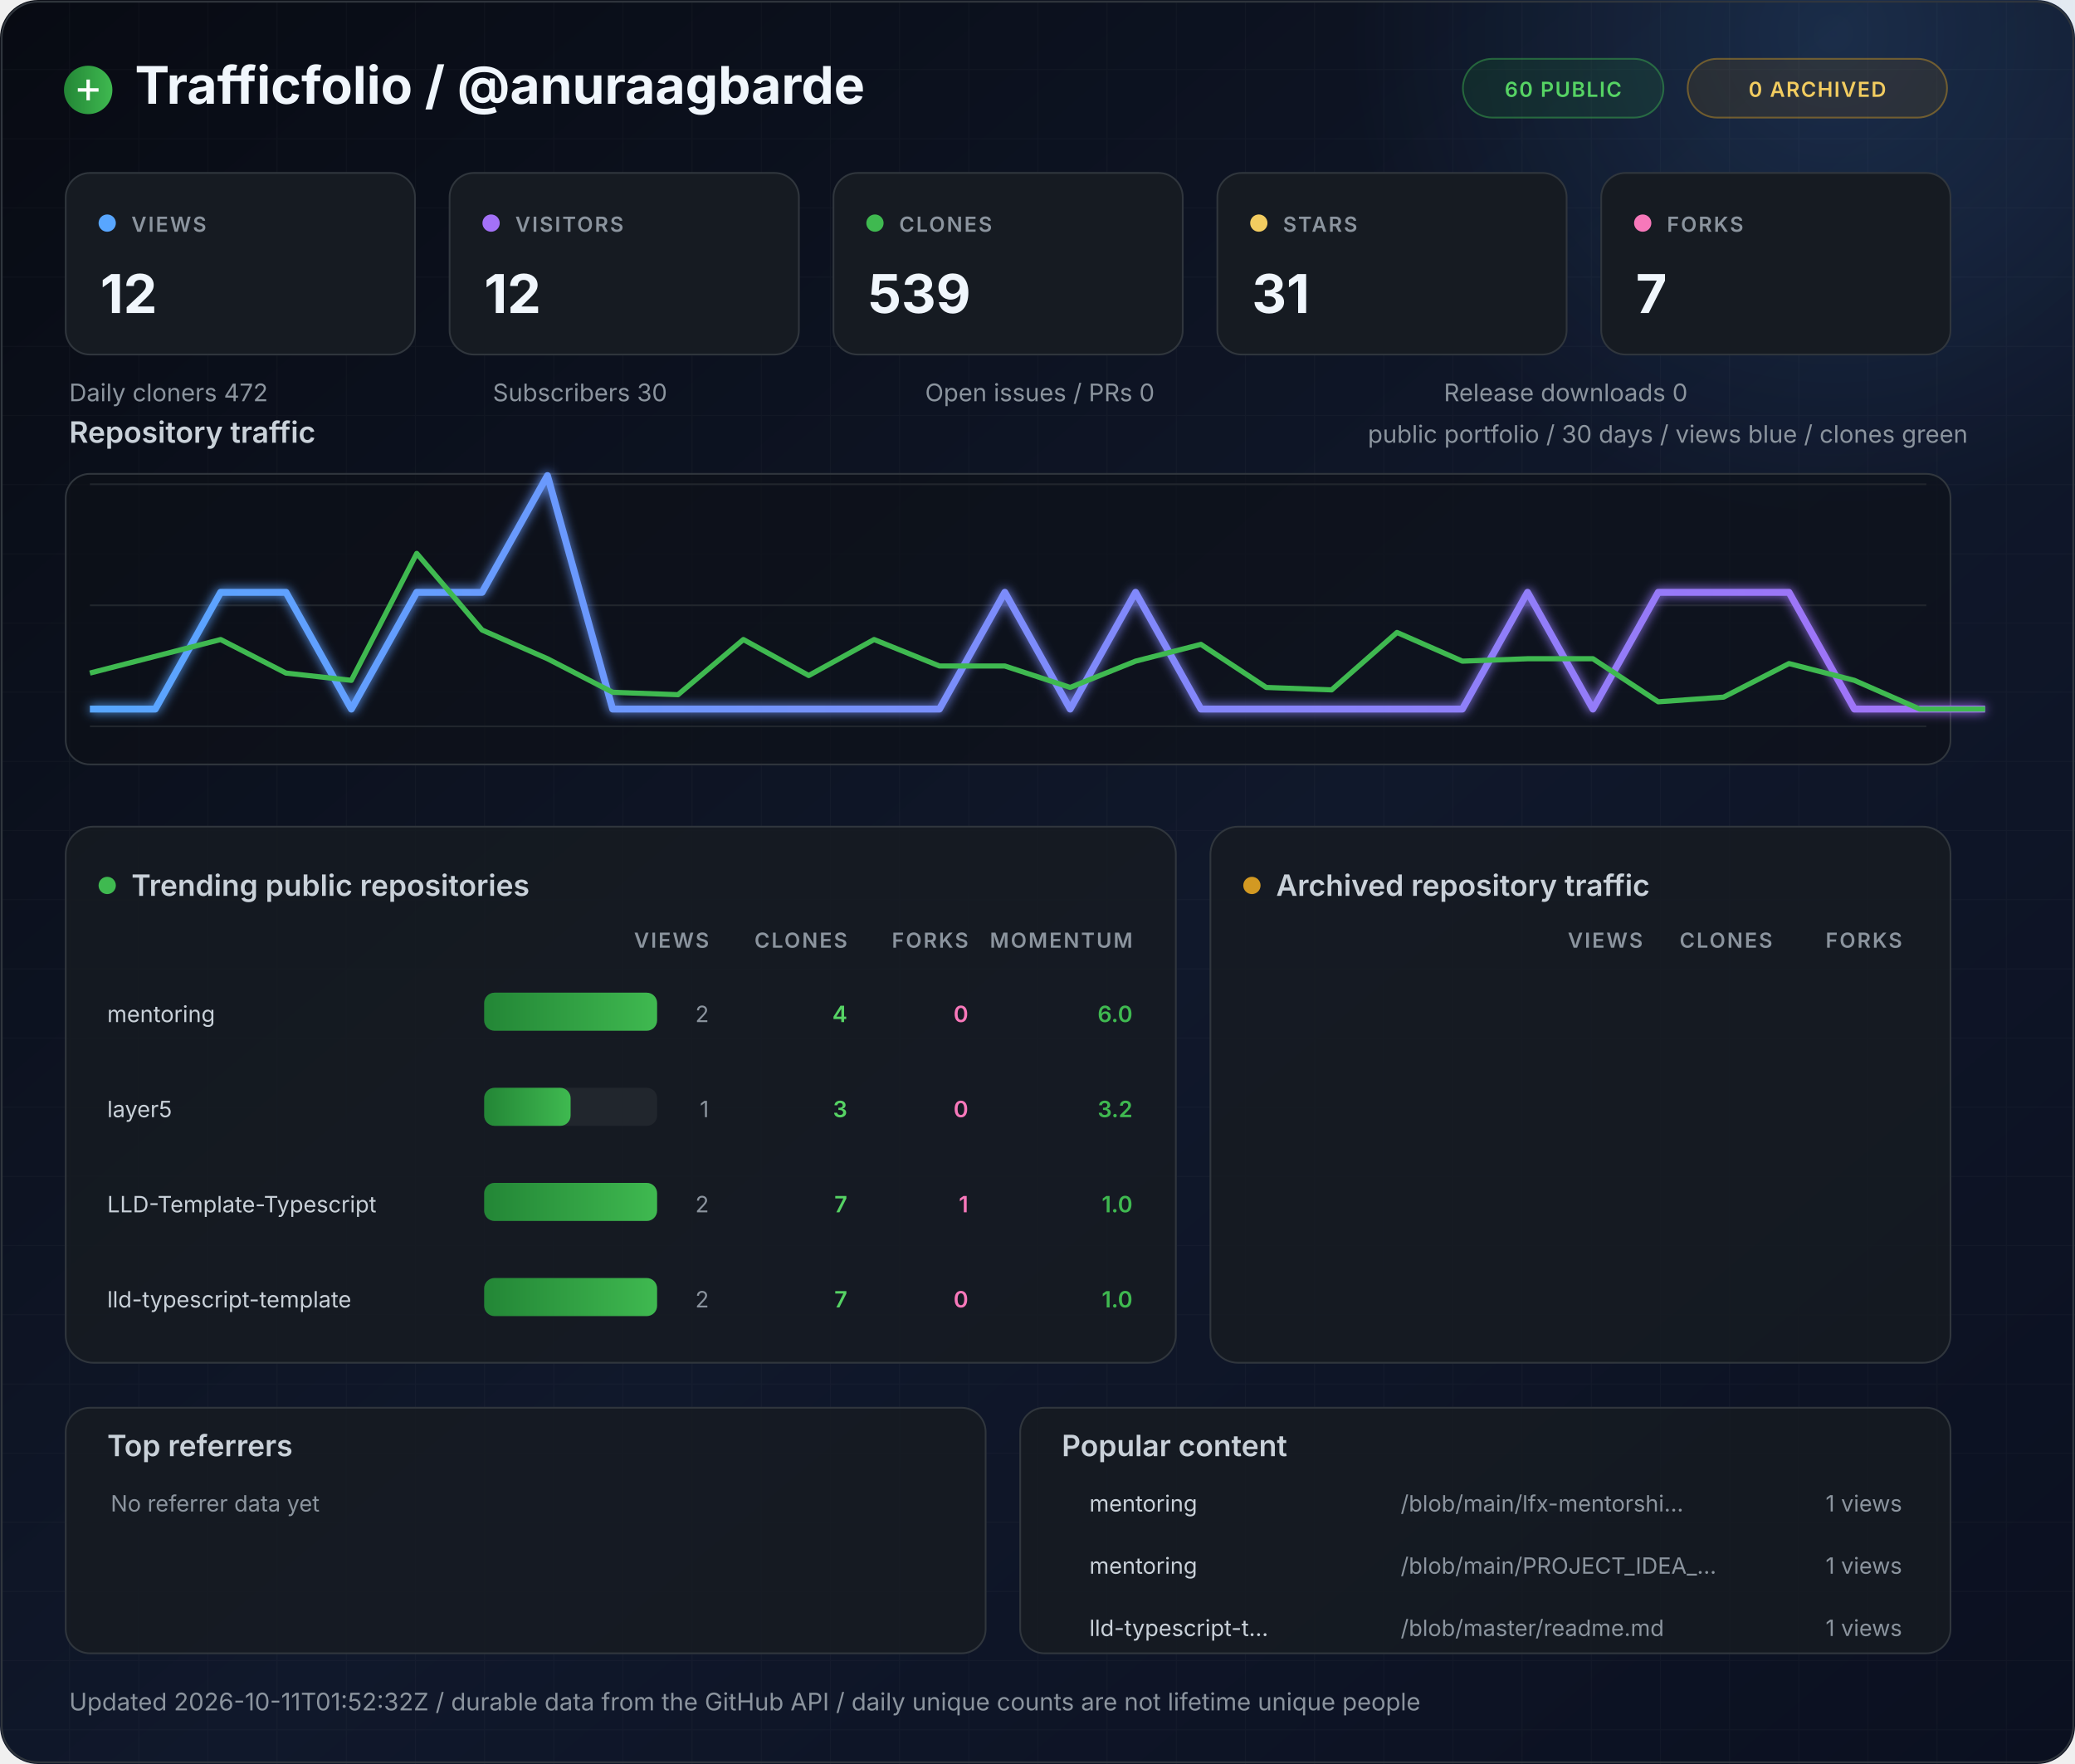
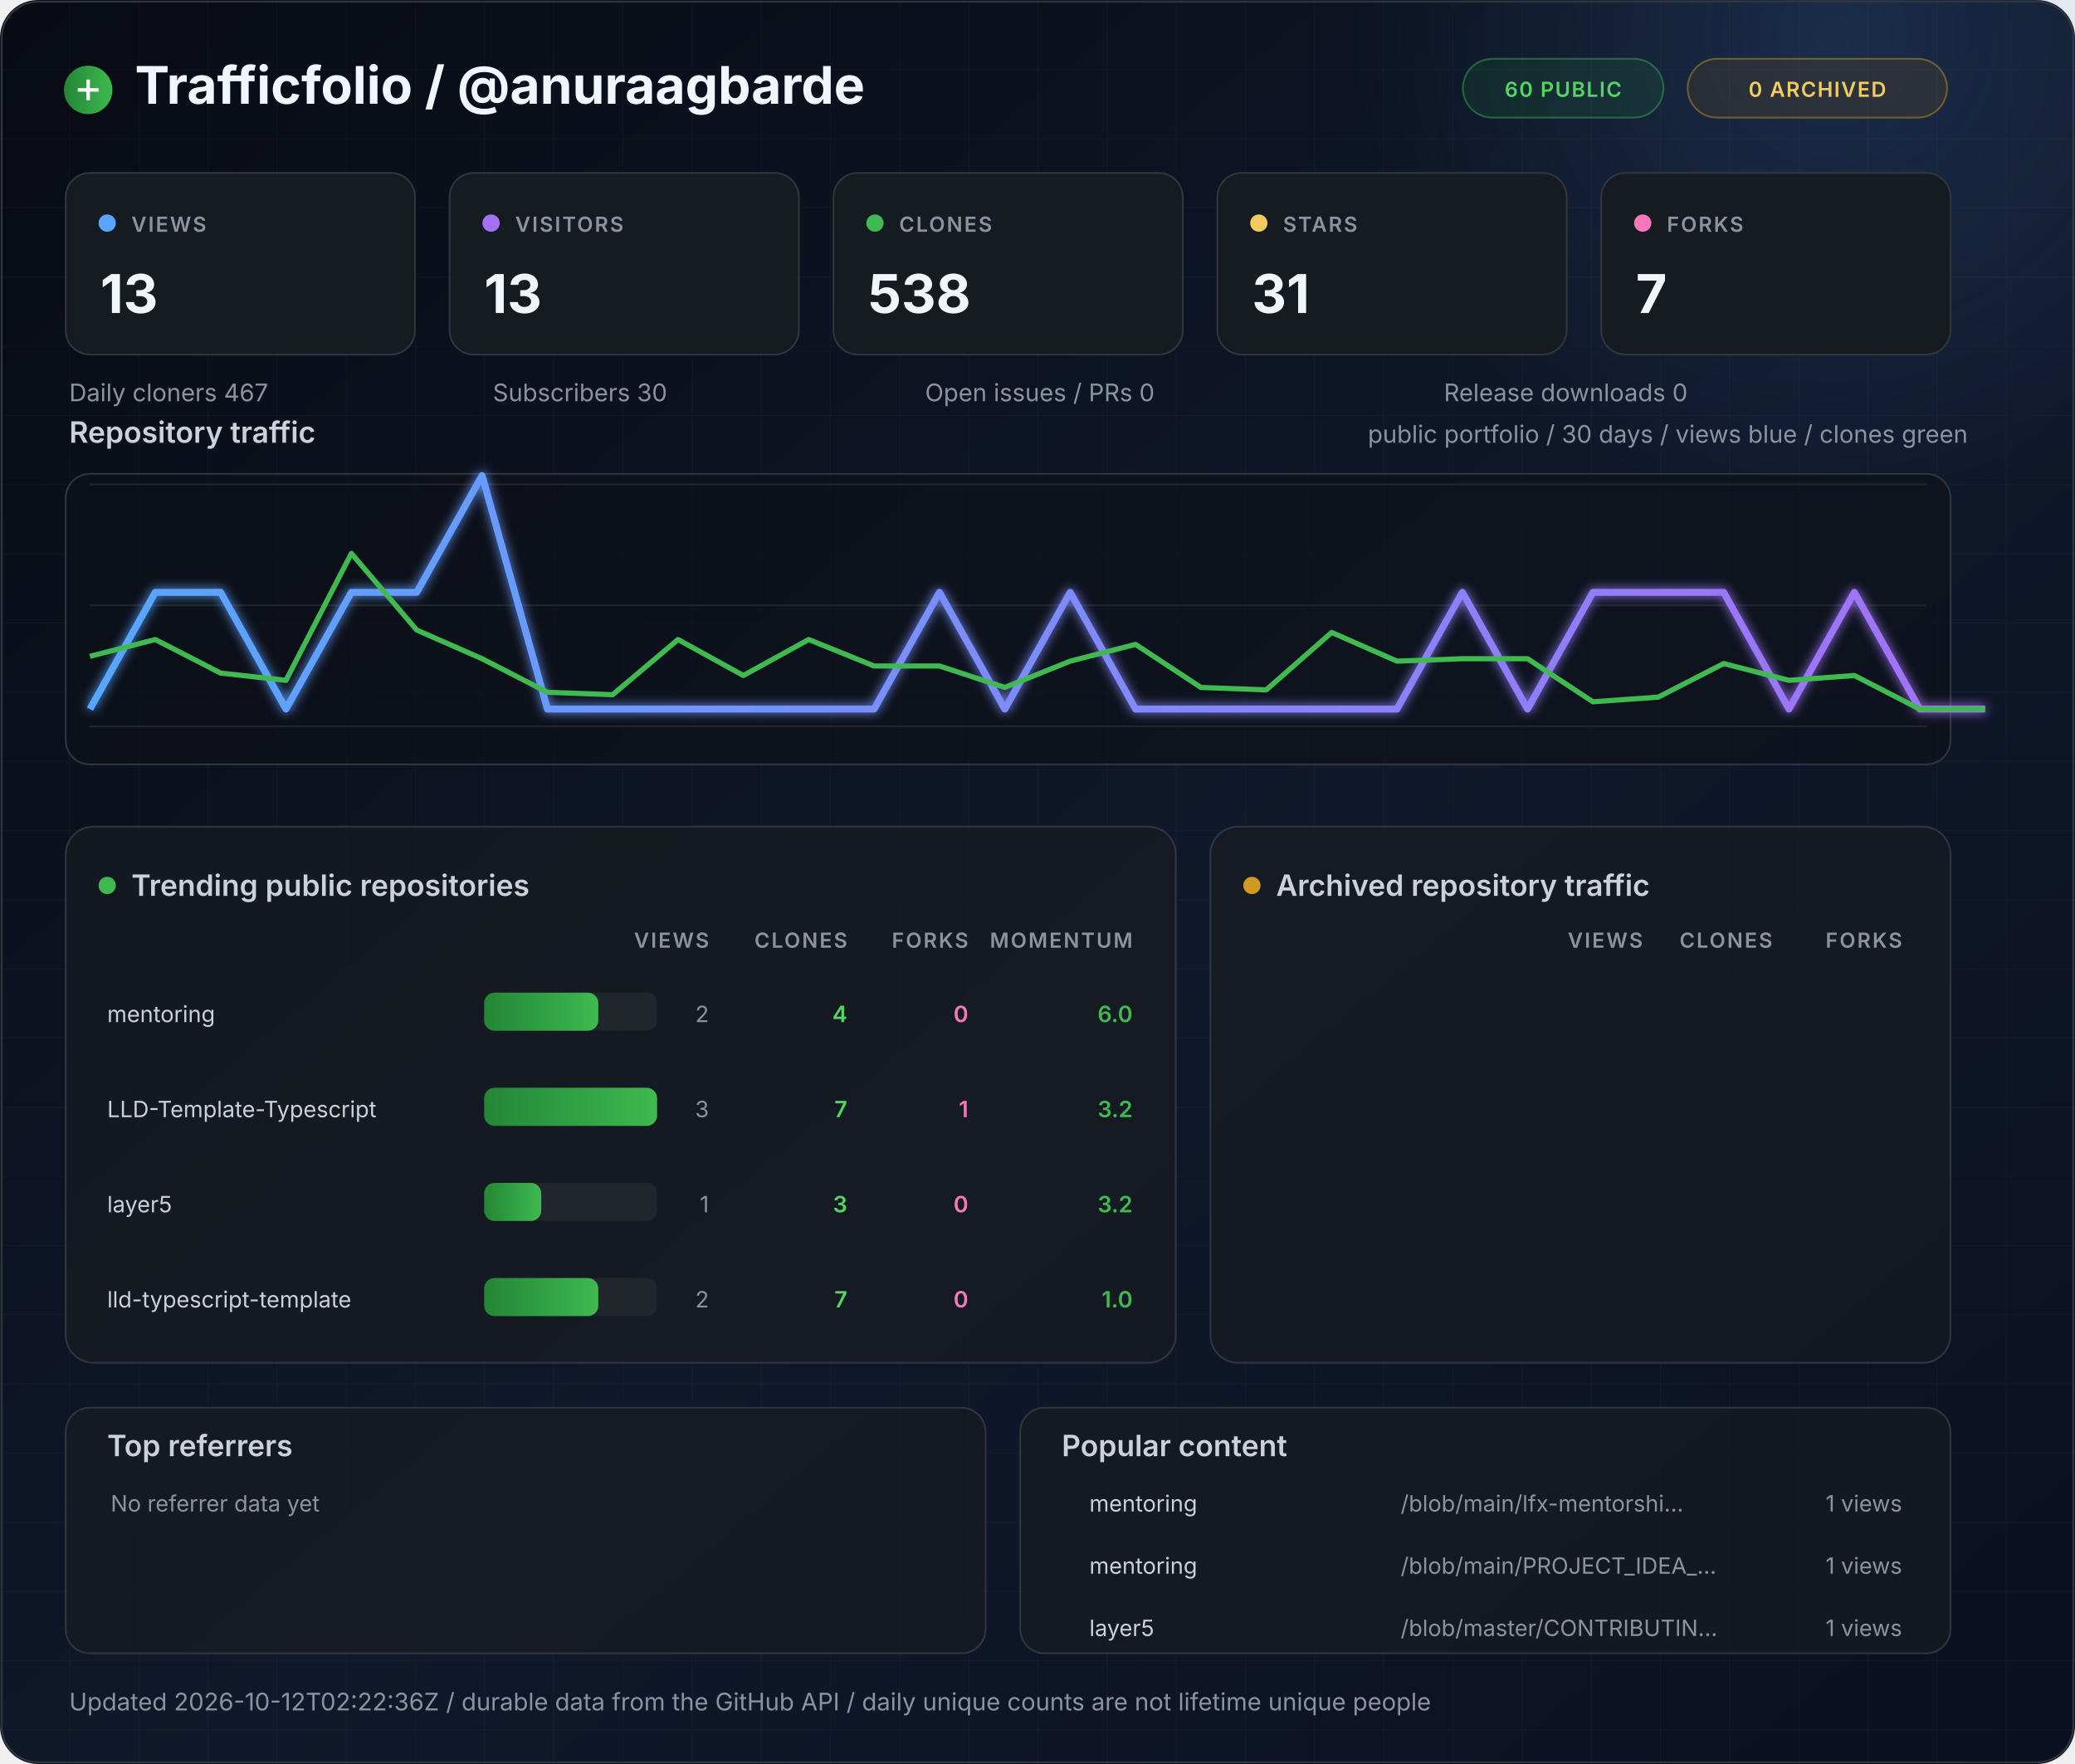
<svg xmlns="http://www.w3.org/2000/svg" width="1200" height="1020" viewBox="0 0 1200 1020" role="img" aria-label="Trafficfolio GitHub analytics dashboard for anuraagbarde">
  <defs>
    <linearGradient id="bg" x1="0" y1="0" x2="1" y2="1">
      <stop stop-color="#080b13" />
      <stop offset=".55" stop-color="#10182b" />
      <stop offset="1" stop-color="#0b1020" />
    </linearGradient>
    <linearGradient id="line" x1="0" y1="0" x2="1" y2="0">
      <stop stop-color="#58a6ff" />
      <stop offset="1" stop-color="#a371f7" />
    </linearGradient>
    <linearGradient id="bar" x1="0" y1="0" x2="1" y2="0">
      <stop stop-color="#238636" />
      <stop offset="1" stop-color="#3fb950" />
    </linearGradient>
    <linearGradient id="archiveBar" x1="0" y1="0" x2="1" y2="0">
      <stop stop-color="#9e6a03" />
      <stop offset="1" stop-color="#f2cc60" />
    </linearGradient>
    <radialGradient id="ambient">
      <stop stop-color="#58a6ff" stop-opacity=".16" />
      <stop offset="1" stop-color="#58a6ff" stop-opacity="0" />
    </radialGradient>
    <pattern id="grid" width="40" height="40" patternUnits="userSpaceOnUse">
      <path d="M40 0H0V40" fill="none" stroke="#ffffff" stroke-opacity=".025" />
    </pattern>
    <filter id="glow">
      <feGaussianBlur stdDeviation="3" result="b" />
      <feMerge>
        <feMergeNode in="b" />
        <feMergeNode in="SourceGraphic" />
      </feMerge>
    </filter>
    <style>
    .title{font:750 30px -apple-system,BlinkMacSystemFont,"Segoe UI",sans-serif;fill:#f0f6fc}
    .subtitle{font:14px -apple-system,BlinkMacSystemFont,"Segoe UI",sans-serif;fill:#8b949e}
    .label{font:600 12px -apple-system,BlinkMacSystemFont,"Segoe UI",sans-serif;fill:#8b949e;letter-spacing:1px}
    .metric{font:700 31px -apple-system,BlinkMacSystemFont,"Segoe UI",sans-serif;fill:#f0f6fc}
    .section{font:600 17px -apple-system,BlinkMacSystemFont,"Segoe UI",sans-serif;fill:#c9d1d9}
    .repo,.value,.trend,.archive,.clone,.fork{font:13px -apple-system,BlinkMacSystemFont,"Segoe UI",sans-serif;fill:#c9d1d9}
    .value{fill:#8b949e} .trend{fill:#3fb950;font-weight:600} .archive{fill:#d29922}
    .clone{fill:#56d364;font-weight:600} .fork{fill:#f778ba;font-weight:600}
    .pill{font:600 12px -apple-system,BlinkMacSystemFont,"Segoe UI",sans-serif;letter-spacing:.7px}
  </style>
  </defs>
  <rect width="1200" height="1020" rx="22" fill="url(#bg)" />
  <rect width="1200" height="1020" rx="22" fill="url(#grid)" />
  <circle cx="1060" cy="20" r="280" fill="url(#ambient)" />
  <rect x="1" y="1" width="1198" height="1018" rx="21" fill="none" stroke="#30363d" />
  <circle cx="51" cy="52" r="14" fill="url(#bar)" />
  <path d="M45 52h12M51 46v12" stroke="#fff" stroke-width="2" />
  <text x="78" y="60" class="title">Trafficfolio / @anuraagbarde</text>
  <rect x="846" y="34" width="116" height="34" rx="17" fill="#238636" fill-opacity=".16" stroke="#3fb950" stroke-opacity=".45" />
  <text x="904" y="56" text-anchor="middle" class="pill" fill="#56d364">60 PUBLIC</text>
  <rect x="976" y="34" width="150" height="34" rx="17" fill="#9e6a03" fill-opacity=".14" stroke="#d29922" stroke-opacity=".45" />
  <text x="1051" y="56" text-anchor="middle" class="pill" fill="#f2cc60">0 ARCHIVED</text>
  <rect x="38" y="100" width="202" height="105" rx="14" fill="#161b22" stroke="#30363d" />
  <circle cx="62" cy="129" r="5" fill="#58a6ff" />
  <text x="76" y="134" class="label">VIEWS</text>
-   <text x="58" y="181" class="metric">12</text>
+   <text x="58" y="181" class="metric">13</text>
  <rect x="260" y="100" width="202" height="105" rx="14" fill="#161b22" stroke="#30363d" />
  <circle cx="284" cy="129" r="5" fill="#a371f7" />
  <text x="298" y="134" class="label">VISITORS</text>
-   <text x="280" y="181" class="metric">12</text>
+   <text x="280" y="181" class="metric">13</text>
  <rect x="482" y="100" width="202" height="105" rx="14" fill="#161b22" stroke="#30363d" />
  <circle cx="506" cy="129" r="5" fill="#3fb950" />
  <text x="520" y="134" class="label">CLONES</text>
-   <text x="502" y="181" class="metric">539</text>
+   <text x="502" y="181" class="metric">538</text>
  <rect x="704" y="100" width="202" height="105" rx="14" fill="#161b22" stroke="#30363d" />
  <circle cx="728" cy="129" r="5" fill="#f2cc60" />
  <text x="742" y="134" class="label">STARS</text>
  <text x="724" y="181" class="metric">31</text>
  <rect x="926" y="100" width="202" height="105" rx="14" fill="#161b22" stroke="#30363d" />
  <circle cx="950" cy="129" r="5" fill="#f778ba" />
  <text x="964" y="134" class="label">FORKS</text>
  <text x="946" y="181" class="metric">7</text>
-   <text x="40" y="232" class="subtitle">Daily cloners 472</text>
+   <text x="40" y="232" class="subtitle">Daily cloners 467</text>
  <text x="285" y="232" class="subtitle">Subscribers 30</text>
  <text x="535" y="232" class="subtitle">Open issues / PRs 0</text>
  <text x="835" y="232" class="subtitle">Release downloads 0</text>
  <text x="40" y="256" class="section">Repository traffic</text>
  <text x="1138" y="256" text-anchor="end" class="subtitle">public portfolio / 30 days / views blue / clones green</text>
  <rect x="38" y="274" width="1090" height="168" rx="14" fill="#0d1117" fill-opacity=".62" stroke="#30363d" />
  <line x1="52" y1="420" x2="1114" y2="420" stroke="#21262d" />
  <line x1="52" y1="350" x2="1114" y2="350" stroke="#21262d" />
  <line x1="52" y1="280" x2="1114" y2="280" stroke="#21262d" />
-   <polyline points="52.0,410.0 89.8,410.0 127.6,342.5 165.4,342.5 203.2,410.0 241.0,342.5 278.8,342.5 316.6,275.0 354.3,410.0 392.1,410.0 429.9,410.0 467.7,410.0 505.5,410.0 543.3,410.0 581.1,342.5 618.9,410.0 656.7,342.5 694.5,410.0 732.3,410.0 770.1,410.0 807.9,410.0 845.7,410.0 883.4,342.5 921.2,410.0 959.0,342.5 996.8,342.5 1034.6,342.5 1072.4,410.0 1110.2,410.0 1148.0,410.0" fill="none" stroke="url(#line)" stroke-width="4" stroke-linejoin="round" filter="url(#glow)" />
-   <polyline points="52.0,389.2 89.8,379.5 127.6,369.8 165.4,389.2 203.2,393.4 241.0,320.0 278.8,364.3 316.6,380.9 354.3,400.3 392.1,401.7 429.9,369.8 467.7,390.6 505.5,369.8 543.3,385.1 581.1,385.1 618.9,397.5 656.7,382.3 694.5,372.6 732.3,397.5 770.1,398.9 807.9,365.7 845.7,382.3 883.4,380.9 921.2,380.9 959.0,405.8 996.8,403.1 1034.6,383.7 1072.4,393.4 1110.2,410.0 1148.0,410.0" fill="none" stroke="#3fb950" stroke-width="3" stroke-linejoin="round" />
+   <polyline points="52.0,410.0 89.8,342.5 127.6,342.5 165.4,410.0 203.2,342.5 241.0,342.5 278.8,275.0 316.6,410.0 354.3,410.0 392.1,410.0 429.9,410.0 467.7,410.0 505.5,410.0 543.3,342.5 581.1,410.0 618.9,342.5 656.7,410.0 694.5,410.0 732.3,410.0 770.1,410.0 807.9,410.0 845.7,342.5 883.4,410.0 921.2,342.5 959.0,342.5 996.8,342.5 1034.6,410.0 1072.4,342.5 1110.2,410.0 1148.0,410.0" fill="none" stroke="url(#line)" stroke-width="4" stroke-linejoin="round" filter="url(#glow)" />
+   <polyline points="52.0,379.5 89.8,369.8 127.6,389.2 165.4,393.4 203.2,320.0 241.0,364.3 278.8,380.9 316.6,400.3 354.3,401.7 392.1,369.8 429.9,390.6 467.7,369.8 505.5,385.1 543.3,385.1 581.1,397.5 618.9,382.3 656.7,372.6 694.5,397.5 732.3,398.9 770.1,365.7 807.9,382.3 845.7,380.9 883.4,380.9 921.2,405.8 959.0,403.1 996.8,383.7 1034.6,393.4 1072.4,390.6 1110.2,410.0 1148.0,410.0" fill="none" stroke="#3fb950" stroke-width="3" stroke-linejoin="round" />
  <rect x="38" y="478" width="642" height="310" rx="16" fill="#161b22" fill-opacity=".82" stroke="#30363d" />
  <circle cx="62" cy="512" r="5" fill="#3fb950" />
  <text x="76" y="518" class="section">Trending public repositories</text>
  <text x="410" y="548" text-anchor="end" class="label">VIEWS</text>
  <text x="490" y="548" text-anchor="end" class="label">CLONES</text>
  <text x="560" y="548" text-anchor="end" class="label">FORKS</text>
  <text x="655" y="548" text-anchor="end" class="label">MOMENTUM</text>
  <text x="62" y="591" class="repo">mentoring</text>
  <rect x="280" y="574" width="100" height="22" rx="6" fill="#21262d" />
-   <rect x="280" y="574" width="100" height="22" rx="6" fill="url(#bar)" />
+   <rect x="280" y="574" width="66" height="22" rx="6" fill="url(#bar)" />
  <text x="410" y="591" text-anchor="end" class="value">2</text>
  <text x="490" y="591" text-anchor="end" class="clone">4</text>
  <text x="560" y="591" text-anchor="end" class="fork">0</text>
  <text x="655" y="591" text-anchor="end" class="trend">6.0</text>
-   <text x="62" y="646" class="repo">layer5</text>
+   <text x="62" y="646" class="repo">LLD-Template-Typescript</text>
  <rect x="280" y="629" width="100" height="22" rx="6" fill="#21262d" />
-   <rect x="280" y="629" width="50" height="22" rx="6" fill="url(#bar)" />
-   <text x="410" y="646" text-anchor="end" class="value">1</text>
-   <text x="490" y="646" text-anchor="end" class="clone">3</text>
-   <text x="560" y="646" text-anchor="end" class="fork">0</text>
+   <rect x="280" y="629" width="100" height="22" rx="6" fill="url(#bar)" />
+   <text x="410" y="646" text-anchor="end" class="value">3</text>
+   <text x="490" y="646" text-anchor="end" class="clone">7</text>
+   <text x="560" y="646" text-anchor="end" class="fork">1</text>
  <text x="655" y="646" text-anchor="end" class="trend">3.2</text>
-   <text x="62" y="701" class="repo">LLD-Template-Typescript</text>
+   <text x="62" y="701" class="repo">layer5</text>
  <rect x="280" y="684" width="100" height="22" rx="6" fill="#21262d" />
-   <rect x="280" y="684" width="100" height="22" rx="6" fill="url(#bar)" />
-   <text x="410" y="701" text-anchor="end" class="value">2</text>
-   <text x="490" y="701" text-anchor="end" class="clone">7</text>
-   <text x="560" y="701" text-anchor="end" class="fork">1</text>
-   <text x="655" y="701" text-anchor="end" class="trend">1.0</text>
+   <rect x="280" y="684" width="33" height="22" rx="6" fill="url(#bar)" />
+   <text x="410" y="701" text-anchor="end" class="value">1</text>
+   <text x="490" y="701" text-anchor="end" class="clone">3</text>
+   <text x="560" y="701" text-anchor="end" class="fork">0</text>
+   <text x="655" y="701" text-anchor="end" class="trend">3.2</text>
  <text x="62" y="756" class="repo">lld-typescript-template</text>
  <rect x="280" y="739" width="100" height="22" rx="6" fill="#21262d" />
-   <rect x="280" y="739" width="100" height="22" rx="6" fill="url(#bar)" />
+   <rect x="280" y="739" width="66" height="22" rx="6" fill="url(#bar)" />
  <text x="410" y="756" text-anchor="end" class="value">2</text>
  <text x="490" y="756" text-anchor="end" class="clone">7</text>
  <text x="560" y="756" text-anchor="end" class="fork">0</text>
  <text x="655" y="756" text-anchor="end" class="trend">1.0</text>
  <rect x="700" y="478" width="428" height="310" rx="16" fill="#161b22" fill-opacity=".82" stroke="#30363d" />
  <circle cx="724" cy="512" r="5" fill="#d29922" />
  <text x="738" y="518" class="section">Archived repository traffic</text>
  <text x="950" y="548" text-anchor="end" class="label">VIEWS</text>
  <text x="1025" y="548" text-anchor="end" class="label">CLONES</text>
  <text x="1100" y="548" text-anchor="end" class="label">FORKS</text>
  <rect x="38" y="814" width="532" height="142" rx="14" fill="#161b22" fill-opacity=".82" stroke="#30363d" />
  <text x="62" y="842" class="section">Top referrers</text>
  <text x="64" y="874" class="value">No referrer data yet</text>
  <rect x="590" y="814" width="538" height="142" rx="14" fill="#161b22" fill-opacity=".82" stroke="#30363d" />
  <text x="614" y="842" class="section">Popular content</text>
  <text x="630" y="874" class="repo">mentoring</text>
  <text x="810" y="874" class="value">/blob/main/lfx-mentorshi...</text>
  <text x="1100" y="874" text-anchor="end" class="value">1 views</text>
  <text x="630" y="910" class="repo">mentoring</text>
  <text x="810" y="910" class="value">/blob/main/PROJECT_IDEA_...</text>
  <text x="1100" y="910" text-anchor="end" class="value">1 views</text>
-   <text x="630" y="946" class="repo">lld-typescript-t...</text>
-   <text x="810" y="946" class="value">/blob/master/readme.md</text>
+   <text x="630" y="946" class="repo">layer5</text>
+   <text x="810" y="946" class="value">/blob/master/CONTRIBUTIN...</text>
  <text x="1100" y="946" text-anchor="end" class="value">1 views</text>
-   <text x="40" y="989" class="subtitle">Updated 2026-10-11T01:52:32Z / durable data from the GitHub API / daily unique counts are not lifetime unique people</text>
+   <text x="40" y="989" class="subtitle">Updated 2026-10-12T02:22:36Z / durable data from the GitHub API / daily unique counts are not lifetime unique people</text>
</svg>
